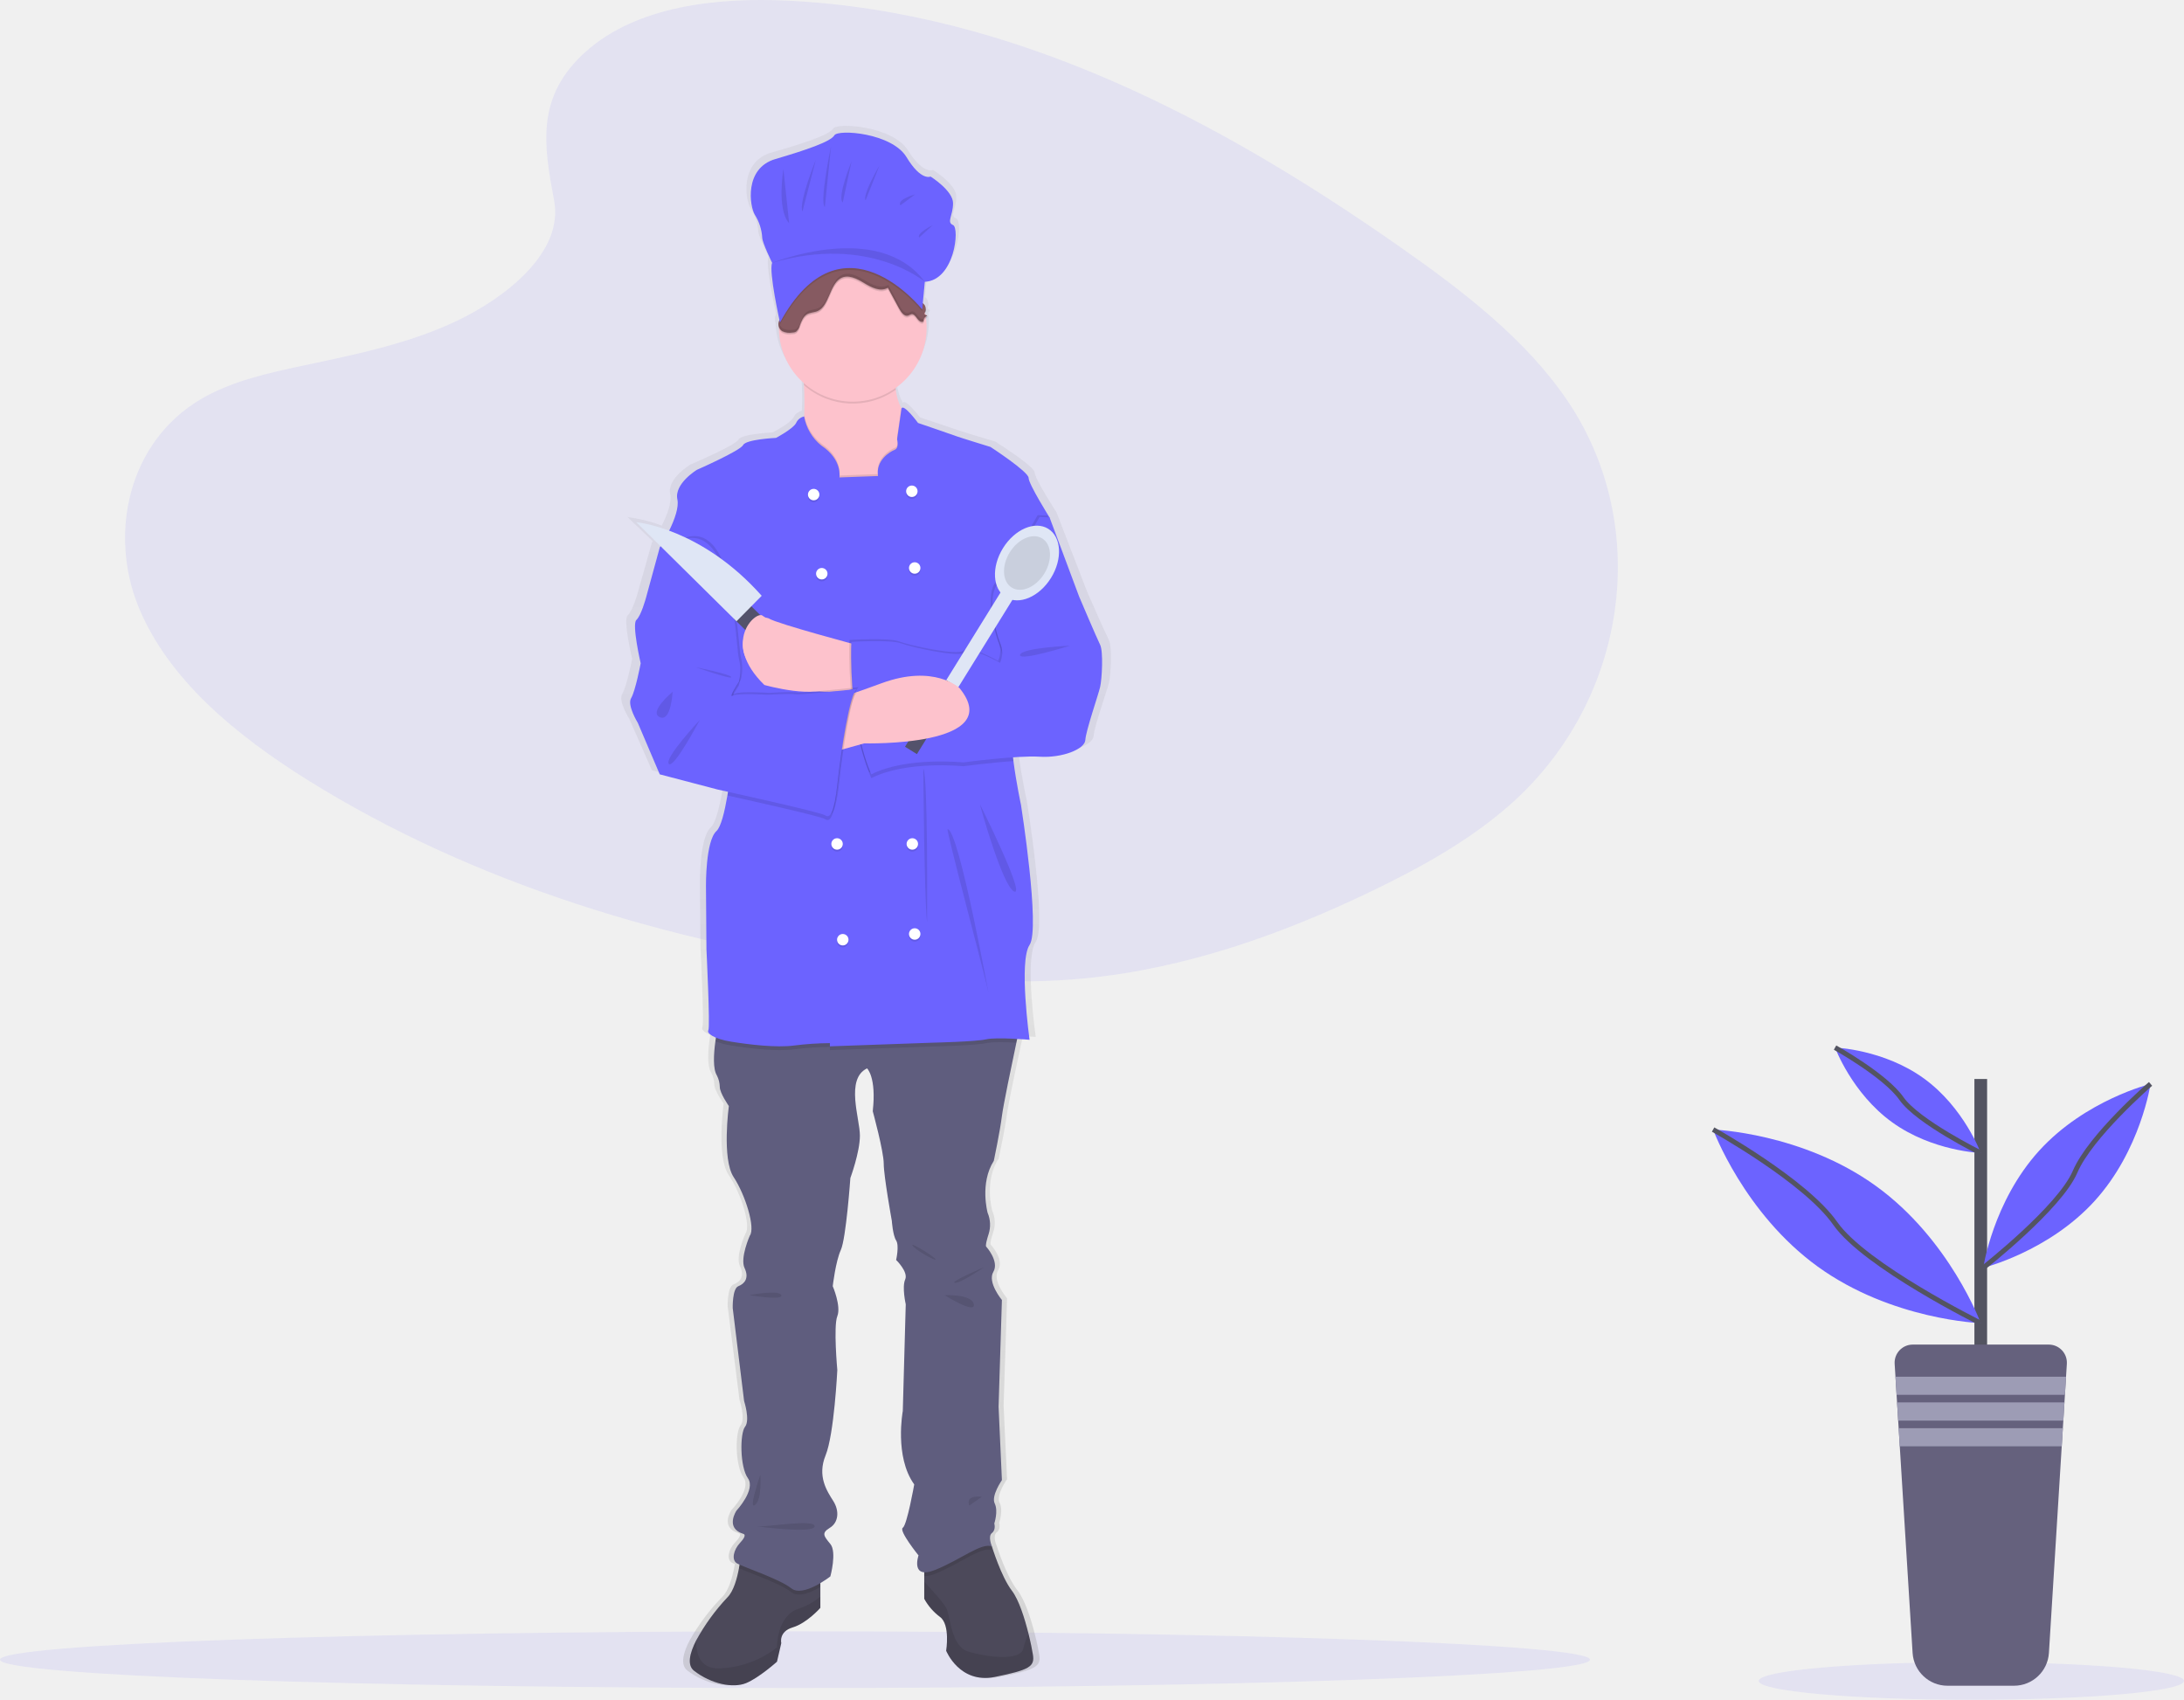
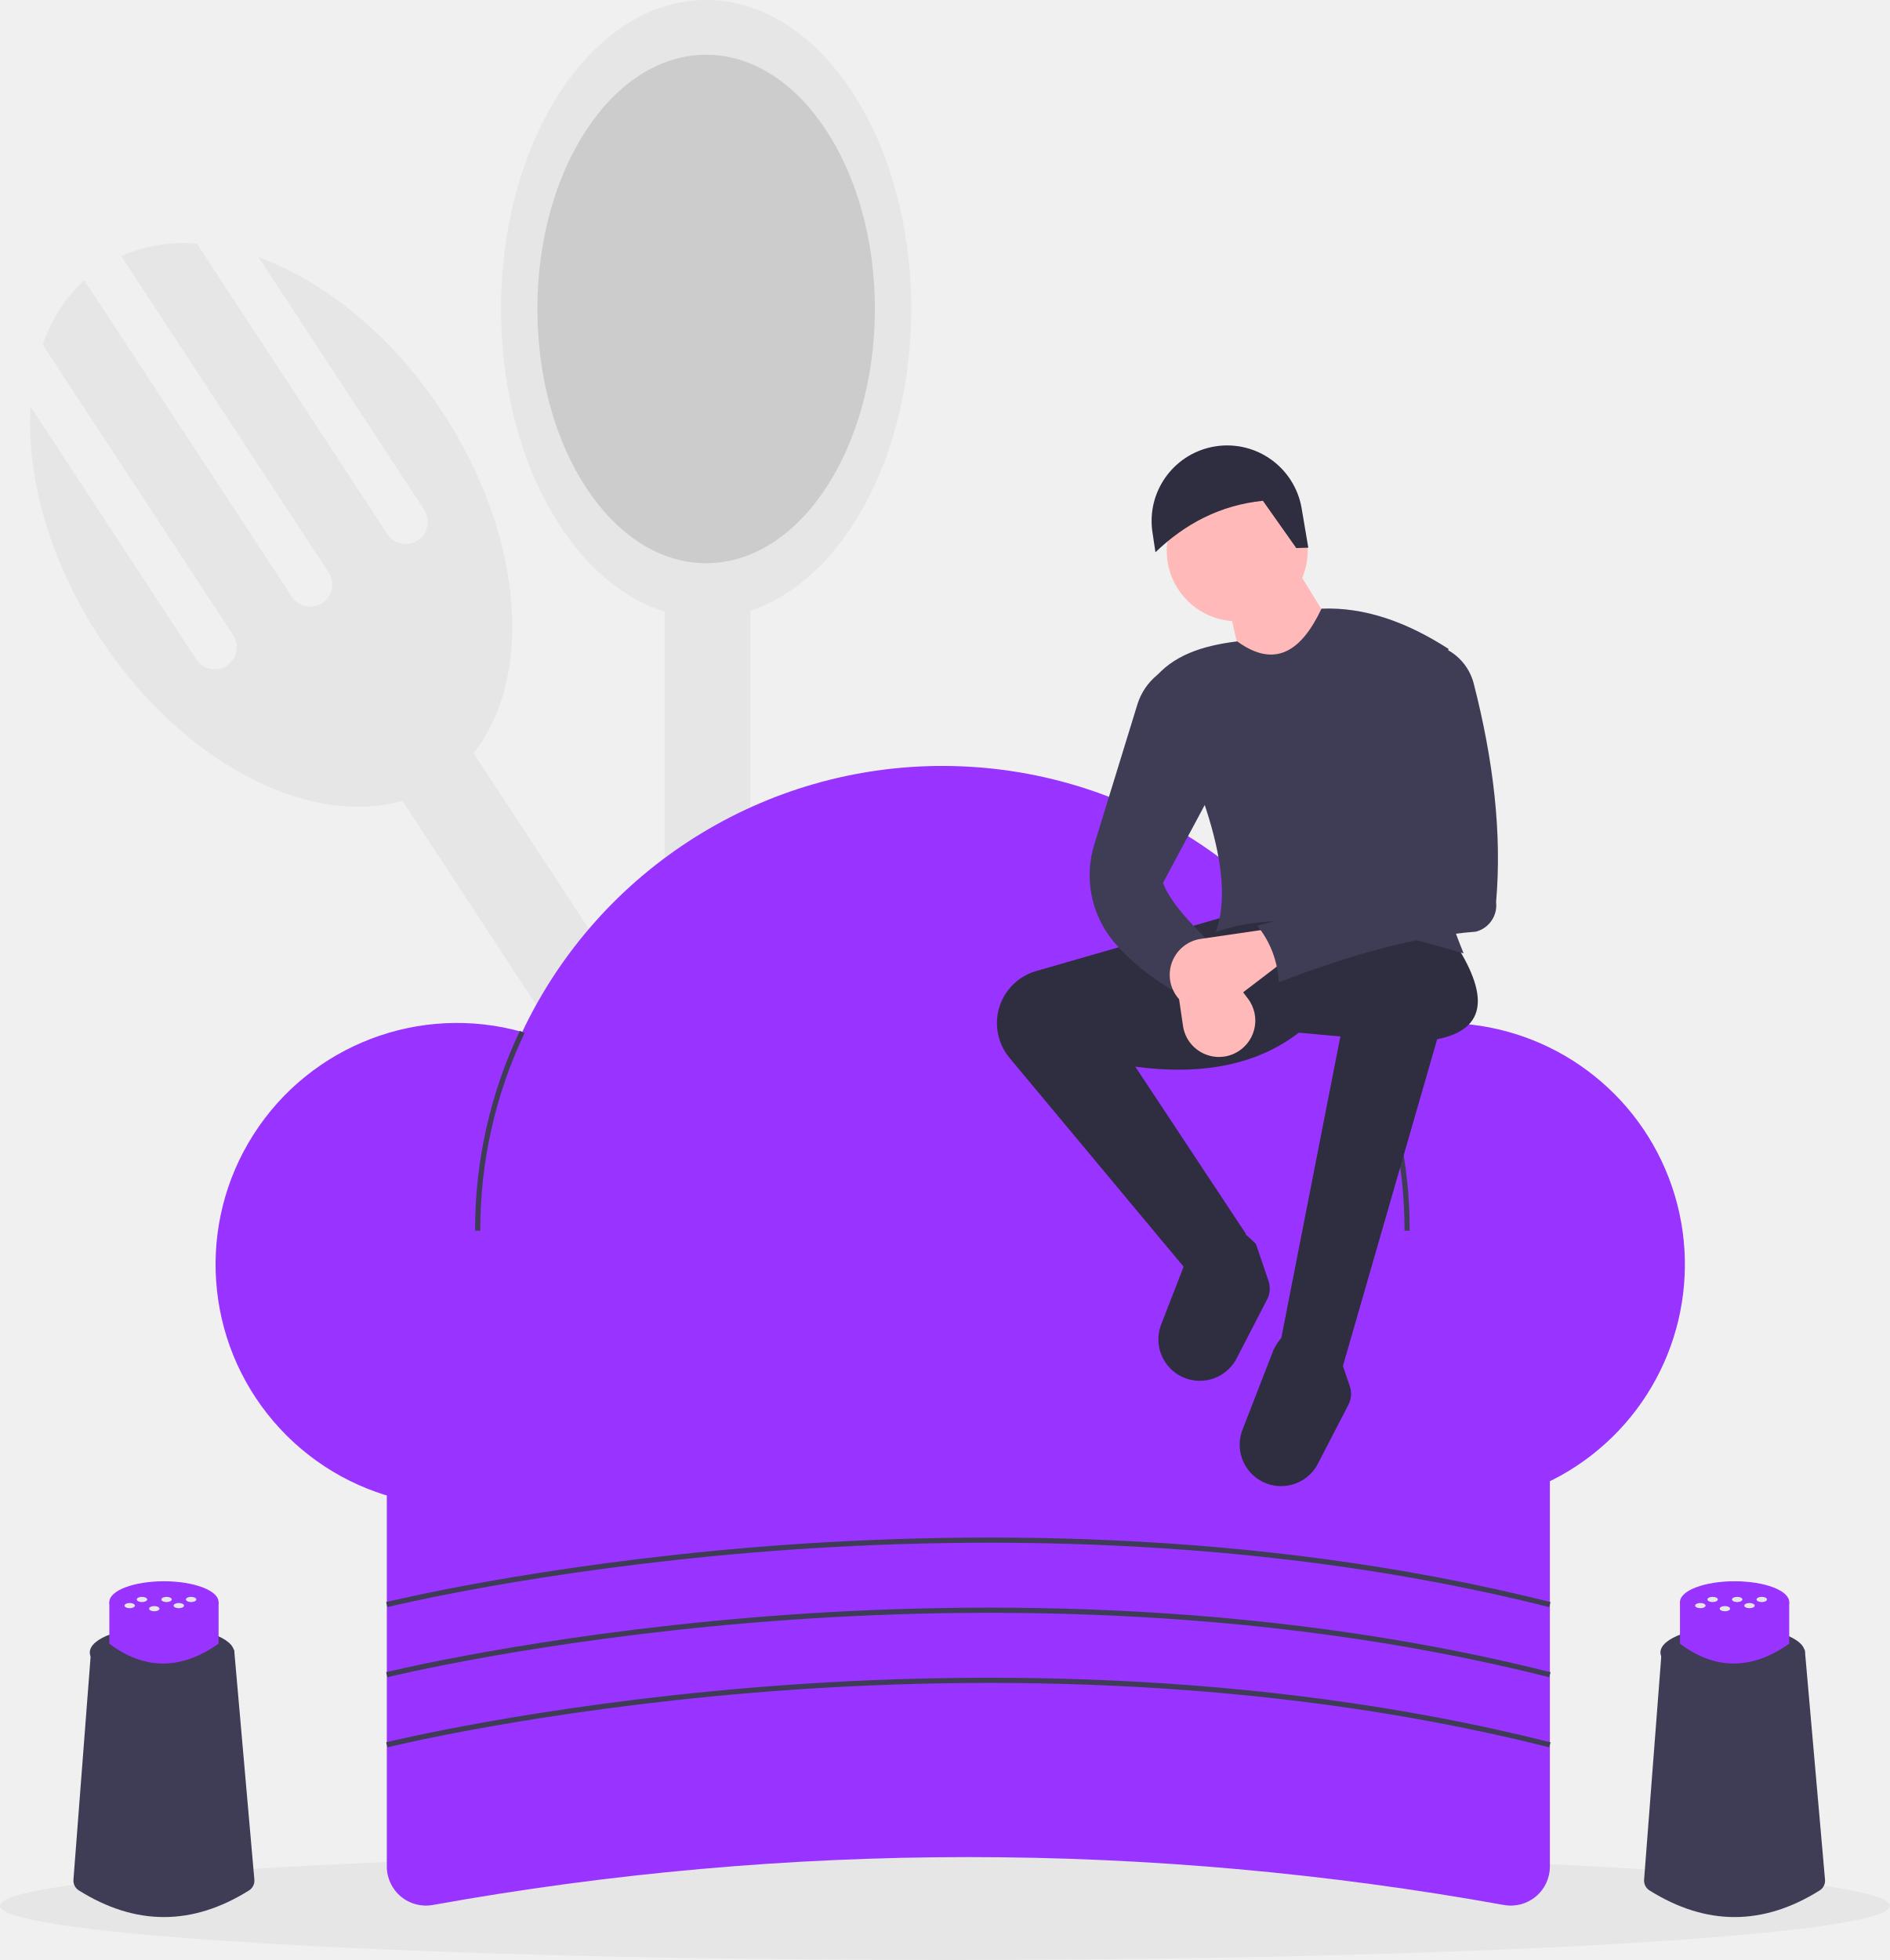
- <svg xmlns="http://www.w3.org/2000/svg" id="e76419e8-217f-4623-abeb-e9c3d79c6db7" data-name="Layer 1" width="890.069" height="692.728" viewBox="0 0 890.069 692.728">
-   <defs>
-     <linearGradient id="ef5d85de-35d2-4357-9719-f86a6844cb01" x1="507.947" y1="790.481" x2="507.947" y2="154.92" gradientUnits="userSpaceOnUse">
-       <stop offset="0" stop-color="gray" stop-opacity="0.25" />
-       <stop offset="0.535" stop-color="gray" stop-opacity="0.12" />
-       <stop offset="1" stop-color="gray" stop-opacity="0.1" />
-     </linearGradient>
-   </defs>
-   <ellipse cx="324" cy="676.395" rx="324" ry="11.547" fill="#6c63ff" class="logo--fill" opacity="0.1" />
-   <path d="M393.787,124.6c20.641-18.394,53.041-22.143,82.533-20.678,92.634,4.602,176.254,49.324,248.584,99.91,26.185,18.313,51.965,38.048,68.962,63.266,34.6,51.336,24.337,122.453-23.776,164.745-16.369,14.389-36.213,25.419-56.585,35.198-36.222,17.386-75.305,31.343-116.416,35.316-29.317,2.833-58.995.53-88.14-3.423C427.52,487.89,347.591,463.47,280.598,421.69c-29.383-18.324-57.077-41.106-69.188-70.75s-4.36-67.21,25.643-84.756c12.409-7.257,27.245-10.535,41.77-13.612,21.38-4.53,43.104-8.996,62.398-18.205,19.928-9.512,43.526-27.907,39.58-48.962C376.567,162.813,373.17,142.973,393.787,124.6Z" transform="translate(-154.9654 -103.6359)" fill="#6c63ff" class="logo--fill" opacity="0.1" />
-   <ellipse cx="803.416" cy="685.062" rx="86.653" ry="7.667" fill="#6c63ff" class="logo--fill" opacity="0.1" />
-   <path d="M606.904,364.53c-1.411-2.731-8.869-19.702-8.869-19.702l-12.497-32.382s-8.869-13.655-8.869-16.191-16.125-12.68-16.125-12.68-13.102-3.901-14.11-4.292-16.528-5.524-16.528-5.524-6.112-8.037-6.982-5.938l-.001.005c-.032-.053-.064-.099-.096-.154a20.75,20.75,0,0,1-2.33-7.514c-.033-.234-.062-.48-.091-.724a29.911,29.911,0,0,0,13.128-24.628,29.511,29.511,0,0,0-.258-3.828,2.684,2.684,0,0,1,.347-.183c.251-.109.187-.198.003-.29.063-.033.126-.068.19-.095.334-.145.111-.255-.212-.385l.019-.01c.455-.198-.12-.328-.582-.537-.025-.135-.048-.27-.075-.405a2.723,2.723,0,0,0,.185-.804c.041.02.078.042.122.061a3.414,3.414,0,0,0-.008-1.526,2.684,2.684,0,0,1-.105.3,2.547,2.547,0,0,0-1.173-2.309c-.023-.02-.049-.042-.072-.062l.855-8.751c12.605-.596,14.816-22.04,11.941-23.231s0-3.773,0-8.935-9.509-10.921-9.509-10.921-3.98,1.986-10.172-7.942-28.968-11.516-30.516-8.935-11.72,5.957-24.988,9.729-10.836,19.459-8.624,22.834a19.266,19.266,0,0,1,3.096,9.332c0,1.986,4.202,10.325,4.202,10.325-1.325,2.89,2.047,18.721,3.046,23.22-.016.138-.032.276-.046.415-.008.014-.02.025-.028.039a2.119,2.119,0,0,0-.129.226,2.589,2.589,0,0,0-.204,1.492,3.117,3.117,0,0,0,.224,1.631,29.758,29.758,0,0,0,10.552,22.202c.016.271.031.543.046.822.186,3.675.29,8.021.097,12.18-.01.213-.026.421-.037.633a4.759,4.759,0,0,0-3.373,2.66c-1.25,2.403-8.506,6.11-8.506,6.11s-12.699.585-13.908,2.926-19.552,10.144-19.552,10.144-9.675,5.657-8.264,12.094c.737,3.364-1.332,8.589-3.477,12.815a60.857,60.857,0,0,0-13.915-3.47l10.276,9.831c-.215.336-.342.526-.342.526l-5.845,20.678s-2.016,7.218-4.031,8.973,1.814,17.752,1.814,17.752-2.217,11.314-4.031,14.24,2.822,10.144,2.822,10.144l9.272,21.068,24.591,6.242s1.639.347,4.287.914q-.125.755-.255,1.505c-1.185,6.711-2.741,12.883-4.636,14.552-4.636,4.097-4.434,22.433-4.434,22.433l.202,25.945s1.613,31.992.806,33.162c-.509.739.512,1.944,3.207,3.026-.077.482-.153.97-.224,1.468-.758,5.306-1.096,11.361.645,14.037a10.665,10.665,0,0,1,1.209,4.682c0,2.536,3.83,7.803,3.83,7.803s-3.023,21.653,2.016,29.066,9.272,20.873,6.853,23.994c0,0-4.233,9.168-2.217,13.265s0,6.437-2.62,7.413-2.395,8.973-2.395,8.973l4.813,38.039s2.62,7.803.403,10.534-2.217,16.386,1.209,21.068-4.838,13.265-4.838,13.265-5.039,7.218,3.023,9.559c0,0,1.613.39-1.411,3.511s-3.628,7.023-1.613,8.388a9.225,9.225,0,0,0,1.307.649c-.075.462-.156.941-.251,1.45-.774,4.073-2.233,9.379-4.886,11.946a85.16,85.16,0,0,0-13.198,17.588c-2.765,5.244-3.975,10.152-.911,12.453,7.256,5.462,16.528,7.218,21.971,5.072s13.102-8.778,13.102-8.778l1.814-7.608s-1.209-4.682,4.838-6.437,11.691-7.998,11.691-7.998V748.658a42.853,42.853,0,0,0,4.233-2.762s2.822-9.949,0-13.265-3.83-4.487-.202-6.632,4.12-6.827,1.459-10.924c-2.669-4.097-6.902-10.144-3.273-18.727s4.959-34.918,4.959-34.918-1.693-17.947,0-22.043-1.935-12.29-1.935-12.29,1.209-10.144,3.427-14.825,4.031-29.456,4.031-29.456,4.031-10.534,4.031-17.361-6.249-23.214,3.023-27.505c0,0,4.031,3.511,2.419,17.556,0,0,4.636,16.386,4.636,21.458s3.427,23.409,3.427,23.409.403,5.852,1.814,7.998,0,7.998,0,7.998,5.241,4.877,3.83,7.998.242,10.159.242,10.159l-1.25,43.68s-3.628,18.727,4.838,30.041c0,0-3.023,16.581-4.838,17.752s6.652,11.314,6.652,11.314-2.346,6.571,2.419,6.894v10.858a23.198,23.198,0,0,0,6.652,7.413c4.434,3.121,2.62,13.85,2.62,13.85s5.644,13.655,20.56,10.729,16.931-4.292,16.125-9.168c-.29-1.779-.935-4.955-1.862-8.56-1.604-6.266-4.064-13.827-7.006-17.556-4.636-5.876-8.466-18.165-8.466-18.165s-1.814-4.097,0-5.462,1.008-3.901,1.008-3.901,1.766-5.072.177-8.193,3.048-9.559,3.048-9.559l-1.411-30.041,1.411-43.696s-6.249-7.218-3.628-11.509-3.023-10.339-3.023-10.339-.605-.195,1.008-5.072a12.156,12.156,0,0,0-.403-8.778s-3.427-12.094,2.62-21.263c0,0,2.62-12.094,3.427-18.337.556-4.338,4.039-20.545,6.112-30.026q.176-.804.337-1.539c2.985.163,5.242.353,5.242.353s-4.636-32.187,0-38.819-3.628-57.351-3.628-57.351-1.975-8.864-3.193-17.908c-.07-.515-.133-1.03-.197-1.545a97.708,97.708,0,0,1,11.251-.25c9.675.585,19.149-3.121,19.35-6.828s5.442-18.337,6.249-21.653S608.315,367.261,606.904,364.53Z" transform="translate(-154.9654 -103.6359)" fill="url(#ef5d85de-35d2-4357-9719-f86a6844cb01)" />
-   <path d="M489.291,740.846v18.063s-5.438,6.215-11.265,7.963-4.661,6.409-4.661,6.409l-1.748,7.575s-7.38,6.604-12.624,8.74-14.178.388-21.17-5.05c-2.952-2.292-1.787-7.178.878-12.399a84.568,84.568,0,0,1,12.718-17.511c2.556-2.556,3.962-7.839,4.708-11.894.552-3.038.73-5.392.73-5.392Z" transform="translate(-154.9654 -103.6359)" fill="#4c495a" />
-   <path d="M489.291,754.325v4.584s-5.438,6.215-11.265,7.963-4.661,6.409-4.661,6.409l-1.748,7.575s-7.38,6.604-12.624,8.74-14.178.388-21.17-5.05c-2.952-2.292-1.787-7.178.878-12.399-.124,5.485,1.499,11.646,9.416,11.428a40.104,40.104,0,0,0,23.501-8.546s-.194-12.819,8.74-15.732A27.213,27.213,0,0,0,489.291,754.325Z" transform="translate(-154.9654 -103.6359)" opacity="0.1" />
-   <path d="M560.376,787.071c-14.372,2.913-19.811-10.682-19.811-10.682s1.748-10.682-2.525-13.79a22.92,22.92,0,0,1-6.409-7.38V737.35l17.48-12.43,9.462,8.375.637.559s3.69,12.236,8.157,18.086c2.836,3.714,5.205,11.242,6.751,17.48.894,3.589,1.515,6.751,1.795,8.522C576.691,782.798,574.748,784.157,560.376,787.071Z" transform="translate(-154.9654 -103.6359)" fill="#4c495a" />
-   <path d="M560.376,787.071c-14.372,2.913-19.811-10.682-19.811-10.682s1.748-10.682-2.525-13.79a22.92,22.92,0,0,1-6.409-7.38v-6.922c2.774,2.929,8.002,8.6,9.128,11.001,1.554,3.302,1.748,15.343,8.934,17.48s21.17,4.079,22.335-1.36a30.3,30.3,0,0,1,2.09-5.998c.894,3.589,1.515,6.751,1.795,8.522C576.691,782.798,574.748,784.157,560.376,787.071Z" transform="translate(-154.9654 -103.6359)" opacity="0.1" />
-   <path d="M456.856,737.35l32.435,3.496v9.548c-3.659,2.167-8.903,4.467-11.848,2.105-4.351-3.48-17.286-7.901-21.318-9.758C456.677,739.704,456.856,737.35,456.856,737.35Z" transform="translate(-154.9654 -103.6359)" opacity="0.1" />
-   <path d="M559.211,735.408c-4.467-1.554-12.43,5.244-22.918,9.517a10.917,10.917,0,0,1-4.661,1.041v-8.616l17.48-12.43,9.462,8.375A11.814,11.814,0,0,0,559.211,735.408Z" transform="translate(-154.9654 -103.6359)" opacity="0.1" />
-   <path d="M570.67,521.57s-.614,2.859-1.492,7.007c-1.997,9.439-5.353,25.575-5.889,29.895-.777,6.215-3.302,18.257-3.302,18.257-5.827,9.128-2.525,21.17-2.525,21.17a12.468,12.468,0,0,1,.388,8.74c-1.554,4.856-.971,5.05-.971,5.05s5.438,6.021,2.913,10.294,3.496,11.459,3.496,11.459l-1.36,43.506,1.36,29.91s-4.467,6.409-2.937,9.517-.171,8.157-.171,8.157.777,2.525-.971,3.884,0,5.438,0,5.438c-4.467-1.554-12.43,5.244-22.918,9.517s-6.992-5.827-6.992-5.827-8.157-10.1-6.409-11.265,4.661-17.674,4.661-17.674c-8.157-11.265-4.661-29.91-4.661-29.91l1.204-43.49s-1.593-7.007-.233-10.115-3.69-7.963-3.69-7.963,1.36-5.827,0-7.963-1.748-7.963-1.748-7.963-3.302-18.257-3.302-23.307-4.467-21.364-4.467-21.364c1.554-13.984-2.331-17.48-2.331-17.48-8.934,4.273-2.913,20.587-2.913,27.385s-3.884,17.286-3.884,17.286-1.748,24.666-3.884,29.327-3.302,14.761-3.302,14.761,3.496,8.157,1.865,12.236,0,21.947,0,21.947-1.282,26.22-4.778,34.766.583,14.567,3.154,18.645c2.564,4.079,2.09,8.74-1.406,10.876s-2.525,3.302.194,6.604,0,13.207,0,13.207-11.071,8.74-15.926,4.856-20.393-8.934-22.335-10.294-1.36-5.244,1.554-8.352,1.36-3.496,1.36-3.496c-7.769-2.331-2.913-9.517-2.913-9.517s7.963-8.546,4.661-13.207-3.302-18.257-1.165-20.976-.388-10.488-.388-10.488l-4.638-37.873s-.218-7.963,2.307-8.934,4.467-3.302,2.525-7.38,2.136-13.207,2.136-13.207c2.331-3.108-1.748-16.509-6.604-23.889s-1.942-28.939-1.942-28.939-3.69-5.244-3.69-7.769a10.883,10.883,0,0,0-1.165-4.661c-1.678-2.665-1.352-8.693-.622-13.976.707-5.112,1.787-9.525,1.787-9.525Z" transform="translate(-154.9654 -103.6359)" fill="#5f5d7e" />
-   <path d="M532.602,301.517l-38.262,8.934s-18.839-15.926-14.178-24.472c1.6-2.937,2.307-7.948,2.548-13.246.186-4.141.085-8.468-.093-12.127-.272-5.291-.707-9.198-.707-9.198s39.233-22.141,37.873,0a56.554,56.554,0,0,0,.256,11.063,21.15,21.15,0,0,0,2.245,7.481c2.098,3.737,4.685,3.791,4.685,3.791Z" transform="translate(-154.9654 -103.6359)" fill="#fdc2cc" />
-   <path d="M520.04,262.471a30.092,30.092,0,0,1-37.423-1.865c-.272-5.291-.707-9.198-.707-9.198s39.233-22.141,37.873,0A56.554,56.554,0,0,0,520.04,262.471Z" transform="translate(-154.9654 -103.6359)" opacity="0.1" />
-   <circle cx="347.533" cy="133.594" r="30.104" fill="#fdc2cc" />
-   <path d="M532.602,301.517l-38.262,8.934s-18.839-15.926-14.178-24.472c1.6-2.937,2.307-7.948,2.548-13.246a19.519,19.519,0,0,0,6.969,11.692c8.74,5.827,7.38,13.013,7.38,13.013l15.732-.583c-.971-6.409,4.856-9.905,6.798-10.682s.971-4.273.971-4.273l1.725-11.949c2.098,3.737,4.685,3.791,4.685,3.791Z" transform="translate(-154.9654 -103.6359)" opacity="0.1" />
-   <path d="M570.67,521.57s-.614,2.859-1.492,7.007c-4.226-.225-9.812-.388-12.298.179-4.273.971-21.364,1.36-21.364,1.36L493.175,531.615v-1.305a124.839,124.839,0,0,0-14.567.971c-7.186.971-18.451-.388-25.637-1.554a27.605,27.605,0,0,1-6.448-1.74c.707-5.112,1.787-9.525,1.787-9.525Z" transform="translate(-154.9654 -103.6359)" opacity="0.1" />
-   <path d="M567.368,398.239c-.614,3.628-.163,9.641.614,15.577,1.173,9.004,3.076,17.83,3.076,17.83s7.963,50.498,3.496,57.101,0,38.65,0,38.65-13.401-1.165-17.674-.194-21.364,1.36-21.364,1.36l-42.34,1.499v-1.305a124.839,124.839,0,0,0-14.567.971c-7.186.971-18.451-.388-25.637-1.554s-10.1-3.496-9.323-4.661-.777-33.018-.777-33.018l-.194-25.831s-.194-18.257,4.273-22.335c1.826-1.663,3.325-7.808,4.467-14.489,1.639-9.672,2.525-20.471,2.525-20.471L424.421,328.32l-.583-1.554s8.546-13.207,7.186-19.616,7.963-12.042,7.963-12.042,17.674-7.769,18.839-10.1,13.401-2.913,13.401-2.913,6.992-3.69,8.196-6.083a4.594,4.594,0,0,1,3.255-2.649,19.56,19.56,0,0,0,7,11.84c8.74,5.827,7.38,13.013,7.38,13.013l15.732-.583c-.971-6.409,4.856-9.905,6.798-10.682s.971-4.273.971-4.273l1.818-12.578c.839-2.09,6.728,5.912,6.728,5.912s14.955,5.112,15.926,5.5,13.596,4.273,13.596,4.273,15.538,10.1,15.538,12.624,8.546,16.12,8.546,16.12-.101.544-.287,1.538C580.451,326.774,568.79,389.888,567.368,398.239Z" transform="translate(-154.9654 -103.6359)" fill="#6c63ff" class="logo--fill" />
-   <path d="M505.217,366.775s-33.6-8.934-36.902-11.071-22.724,10.294.971,27.191c0,0,28.974,6.021,36.726,0S505.217,366.775,505.217,366.775Z" transform="translate(-154.9654 -103.6359)" fill="#fdc2cc" />
-   <path d="M577.856,313.559l4.079.194,12.042,32.241s7.186,16.897,8.546,19.616.777,13.984,0,17.286-5.827,17.868-6.021,21.559-9.323,7.38-18.645,6.798-31.075,2.331-31.075,2.331-23.231-2.428-37.485,4.856c0,0-9.128-18.839-8.157-53.994,0,0,16.12-.971,20.199.583s23.889,6.021,26.414,3.69,13.984,4.273,13.984,4.273a9.843,9.843,0,0,0,0-8.157c-1.942-4.661-5.244-19.228-.971-23.889S577.856,313.559,577.856,313.559Z" transform="translate(-154.9654 -103.6359)" opacity="0.1" />
-   <path d="M567.982,413.816c-9.641.653-20.424,2.098-20.424,2.098s-23.229-2.432-37.485,4.856c0,0-9.128-18.839-8.157-53.994,0,0,16.12-.971,20.199.583s23.889,6.021,26.414,3.69,13.984,4.273,13.984,4.273a9.843,9.843,0,0,0,0-8.157c-1.942-4.661-5.244-19.228-.971-23.889s17.091-27.385,17.091-27.385l3.791.179c-1.973,10.706-13.634,73.82-15.056,82.171C566.754,401.867,567.205,407.88,567.982,413.816Z" transform="translate(-154.9654 -103.6359)" opacity="0.1" />
-   <path d="M578.633,314.336l4.079.194,12.042,32.241s7.186,16.897,8.546,19.616.777,13.984,0,17.286-5.827,17.868-6.021,21.559-9.323,7.38-18.645,6.798-31.075,2.331-31.075,2.331-23.231-2.428-37.485,4.856c0,0-9.128-18.839-8.157-53.994,0,0,16.12-.971,20.199.583s23.889,6.021,26.414,3.69,13.984,4.273,13.984,4.273a9.843,9.843,0,0,0,0-8.157c-1.942-4.661-5.244-19.228-.971-23.889S578.633,314.336,578.633,314.336Z" transform="translate(-154.9654 -103.6359)" fill="#6c63ff" class="logo--fill" />
-   <rect x="550.676" y="339.718" width="5.7" height="51.3" transform="translate(676.8311 863.7699) rotate(-148.2348)" fill="#dfe6f5" />
-   <ellipse cx="573.51" cy="333.092" rx="16.416" ry="11.514" transform="translate(-166.5723 541.7095) rotate(-58.23485)" fill="#dfe6f5" />
-   <ellipse cx="573.51" cy="333.092" rx="11.783" ry="8.265" transform="translate(-166.5723 541.7095) rotate(-58.23485)" opacity="0.1" />
-   <rect x="531.771" y="379.939" width="5.7" height="31.92" transform="translate(625.7809 910.3072) rotate(-148.2348)" fill="#53526b" />
-   <path d="M495.312,409.893l11.848-3.302s58.461,1.554,38.844-22.53c0,0-10.294-9.905-31.852-1.942s-27.579,8.934-27.579,8.934Z" transform="translate(-154.9654 -103.6359)" fill="#fdc2cc" />
-   <circle cx="331.606" cy="202.348" r="2.331" opacity="0.1" />
-   <circle cx="371.616" cy="200.989" r="2.331" opacity="0.1" />
-   <circle cx="331.606" cy="201.571" r="2.331" fill="#fff" />
-   <circle cx="334.908" cy="234.589" r="2.331" opacity="0.1" />
-   <circle cx="372.781" cy="232.258" r="2.331" opacity="0.1" />
-   <circle cx="334.908" cy="233.812" r="2.331" fill="#fff" />
-   <circle cx="371.81" cy="344.726" r="2.331" opacity="0.1" />
-   <circle cx="341.137" cy="344.726" r="2.331" opacity="0.1" />
-   <circle cx="371.81" cy="343.949" r="2.331" fill="#fff" />
-   <circle cx="343.467" cy="383.751" r="2.331" opacity="0.1" />
-   <circle cx="372.781" cy="381.42" r="2.331" opacity="0.1" />
-   <circle cx="343.467" cy="382.974" r="2.331" fill="#fff" />
-   <circle cx="341.137" cy="343.949" r="2.331" fill="#fff" />
-   <circle cx="372.781" cy="380.643" r="2.331" fill="#fff" />
-   <circle cx="371.616" cy="200.212" r="2.331" fill="#fff" />
-   <circle cx="372.781" cy="231.481" r="2.331" fill="#fff" />
-   <path d="M531.243,416.885s.388,53.217,1.554,62.734C532.797,479.618,533.22,419.393,531.243,416.885Z" transform="translate(-154.9654 -103.6359)" opacity="0.1" />
-   <path d="M541.148,441.551c-.801,0,15.926,62.345,16.703,66.812S545.809,441.551,541.148,441.551Z" transform="translate(-154.9654 -103.6359)" opacity="0.1" />
-   <path d="M554.355,431.451c0,.583,9.323,33.795,13.984,35.543S554.355,431.451,554.355,431.451Z" transform="translate(-154.9654 -103.6359)" opacity="0.1" />
-   <path d="M591.063,366.775s-19.811.883-20.393,3.743S591.063,366.775,591.063,366.775Z" transform="translate(-154.9654 -103.6359)" opacity="0.1" />
-   <path d="M556.103,620.04s-14.178,6.021-12.042,6.409S556.103,620.04,556.103,620.04Z" transform="translate(-154.9654 -103.6359)" opacity="0.1" />
-   <path d="M526.776,611.106c-.552-1.242,9.517,5.05,9.517,5.827S527.553,612.854,526.776,611.106Z" transform="translate(-154.9654 -103.6359)" opacity="0.1" />
-   <path d="M539.983,631.499s11.071-.559,11.848,3.702S539.983,631.499,539.983,631.499Z" transform="translate(-154.9654 -103.6359)" opacity="0.1" />
-   <path d="M460.352,631.475s12.042-2.355,13.013,0S460.352,631.475,460.352,631.475Z" transform="translate(-154.9654 -103.6359)" opacity="0.1" />
-   <path d="M464.819,704.721s.79,9.905-2.13,12.236S464.819,704.721,464.819,704.721Z" transform="translate(-154.9654 -103.6359)" opacity="0.1" />
-   <path d="M463.348,725.697c3.801.388,23.806-3.108,23.612,0S463.348,725.697,463.348,725.697Z" transform="translate(-154.9654 -103.6359)" opacity="0.1" />
-   <path d="M555.132,713.655s-6.823-1.049-5.159,3.554Z" transform="translate(-154.9654 -103.6359)" opacity="0.1" />
-   <path d="M428.305,325.989h-3.69l-5.632,20.587s-1.942,7.186-3.884,8.934,1.748,17.674,1.748,17.674-2.136,11.265-3.884,14.178,2.719,10.1,2.719,10.1l8.934,20.976,23.695,6.215s41.758,9.128,43.7,10.488,3.69-.583,5.05-13.207,5.05-37.096,7.963-38.262c0,0-23.307,2.525-25.249,2.136s-11.265.194-11.265.194-12.236-.777-14.178.388,2.525-5.641,2.525-5.641a18.731,18.731,0,0,0,0-9.508C455.496,365.999,454.72,306.567,428.305,325.989Z" transform="translate(-154.9654 -103.6359)" opacity="0.1" />
-   <path d="M504.246,386.003c-2.913,1.165-6.604,25.637-7.963,38.262s-3.108,14.567-5.05,13.207c-1.577-1.103-29.413-7.334-39.815-9.633,1.639-9.672,2.525-20.471,2.525-20.471L424.421,328.32h3.108c26.414-19.422,27.191,40.01,28.551,45.254a18.736,18.736,0,0,1,0,9.509s-4.467,6.806-2.525,5.64,14.178-.388,14.178-.388,9.323-.583,11.265-.194S504.246,386.003,504.246,386.003Z" transform="translate(-154.9654 -103.6359)" opacity="0.1" />
-   <path d="M427.529,326.766h-3.69l-5.632,20.587s-1.942,7.186-3.884,8.934,1.748,17.674,1.748,17.674-2.136,11.265-3.884,14.178,2.719,10.1,2.719,10.1l8.934,20.976,23.695,6.215s41.758,9.128,43.7,10.488,3.69-.583,5.05-13.207,5.05-37.096,7.963-38.262c0,0-23.307,2.525-25.249,2.136s-11.265.194-11.265.194-12.236-.777-14.178.388,2.525-5.641,2.525-5.641a18.731,18.731,0,0,0,0-9.508C454.72,366.775,453.943,307.344,427.529,326.766Z" transform="translate(-154.9654 -103.6359)" fill="#6c63ff" class="logo--fill" />
-   <path d="M440.153,397.074s-10.682,20.199-12.624,17.868S440.153,397.074,440.153,397.074Z" transform="translate(-154.9654 -103.6359)" opacity="0.1" />
-   <path d="M429.082,385.572s-9.905,8.2-5.244,10.337S429.082,385.572,429.082,385.572Z" transform="translate(-154.9654 -103.6359)" opacity="0.1" />
-   <path d="M438.405,375.515c.777.194,14.372,2.894,14.567,4.069S438.405,375.515,438.405,375.515Z" transform="translate(-154.9654 -103.6359)" opacity="0.1" />
-   <path d="M532.688,233.236a2.002,2.002,0,0,0-1.328,2.082c-.792.699-1.903-.124-2.548-1.018-.653-.886-1.391-1.981-2.377-1.857a8.534,8.534,0,0,0-1.36.567c-1.554.497-2.867-1.328-3.737-2.929q-2.272-4.207-4.545-8.406c-3.038,1.764-6.627-.085-9.641-1.911s-6.604-3.682-9.649-1.919c-4.467,2.579-4.63,11.179-9.261,13.3-1.492.684-3.224.536-4.607,1.476-1.367.932-2.105,2.727-2.719,4.444a4.707,4.707,0,0,1-1.523,2.509,3.345,3.345,0,0,1-1.569.381,6.732,6.732,0,0,1-4.04-.567,3.414,3.414,0,0,1-1.398-4.04,2.114,2.114,0,0,1,.124-.225,14.137,14.137,0,0,0,1.336-1.919c.466-1.235-.202-2.672-.054-4.009.241-2.284,2.657-3.488,3.069-5.733.171-.878-.008-1.818.155-2.704a2.458,2.458,0,0,1,.093-.342l-1.422.979c1.593-1.857,2.393-4.436,3.558-6.689a20.6,20.6,0,0,1,12.57-10.232c5.065-1.476,10.418-1.072,15.53.179a51.14,51.14,0,0,1,13.821,5.695,13.715,13.715,0,0,1,4.024,3.271,25.192,25.192,0,0,1,2.385,4.405c1.507,3.123,5.625,6.013,2.346,6.448-2.727.365-.241,2.276,1.189,3.566a3.708,3.708,0,0,1,.823.901,3.226,3.226,0,0,1-.171,3.115C531.212,232.755,533.449,232.895,532.688,233.236Z" transform="translate(-154.9654 -103.6359)" opacity="0.1" />
-   <path d="M532.688,232.46a2.002,2.002,0,0,0-1.328,2.082c-.792.699-1.903-.124-2.548-1.018-.653-.886-1.391-1.981-2.377-1.857a8.533,8.533,0,0,0-1.36.567c-1.554.497-2.867-1.328-3.737-2.929q-2.272-4.207-4.545-8.406c-3.038,1.764-6.627-.085-9.641-1.911s-6.604-3.682-9.649-1.919c-4.467,2.579-4.63,11.179-9.261,13.3-1.492.684-3.224.536-4.607,1.476-1.367.932-2.105,2.727-2.719,4.444a4.707,4.707,0,0,1-1.523,2.509,3.345,3.345,0,0,1-1.569.381,6.733,6.733,0,0,1-4.04-.567,3.414,3.414,0,0,1-1.398-4.04,2.114,2.114,0,0,1,.124-.225,14.137,14.137,0,0,0,1.336-1.919c.466-1.235-.202-2.672-.054-4.009.241-2.284,2.657-3.488,3.069-5.733.171-.878-.008-1.818.155-2.704a2.458,2.458,0,0,1,.093-.342l-1.422.979c1.593-1.857,2.393-4.436,3.558-6.689a20.6,20.6,0,0,1,12.57-10.232c5.065-1.476,10.418-1.072,15.53.179a51.14,51.14,0,0,1,13.821,5.695,13.715,13.715,0,0,1,4.024,3.271,25.192,25.192,0,0,1,2.385,4.405c1.507,3.123,5.625,6.013,2.346,6.448-2.727.365-.241,2.276,1.189,3.566a3.708,3.708,0,0,1,.823.901,3.226,3.226,0,0,1-.171,3.115C531.212,231.978,533.449,232.118,532.688,232.46Z" transform="translate(-154.9654 -103.6359)" fill="#865a61" />
-   <path d="M531.111,227.262l-.311,3.271s-32.598-41.315-57.956,5.337c0,0-.124-.567-.334-1.523a14.137,14.137,0,0,0,1.336-1.919c.466-1.235-.202-2.672-.054-4.009.241-2.284,2.657-3.488,3.069-5.733.171-.878-.008-1.818.155-2.704a2.458,2.458,0,0,1,.093-.342l-1.422.979c1.593-1.857,2.393-4.436,3.558-6.689a20.6,20.6,0,0,1,12.57-10.232c5.065-1.476,10.418-1.072,15.53.179a51.14,51.14,0,0,1,13.821,5.695,13.715,13.715,0,0,1,4.024,3.271,25.192,25.192,0,0,1,2.385,4.405c1.507,3.123,5.625,6.013,2.346,6.448C527.195,224.061,529.681,225.973,531.111,227.262Z" transform="translate(-154.9654 -103.6359)" opacity="0.1" />
-   <g opacity="0.1">
-     <path d="M531.915,232.036a1.574,1.574,0,0,0-.37,1.345c-.792.699-1.903-.124-2.548-1.018-.653-.886-1.391-1.981-2.377-1.857a8.533,8.533,0,0,0-1.36.567c-1.554.497-2.867-1.328-3.737-2.929q-2.272-4.207-4.545-8.406c-3.038,1.764-6.627-.085-9.641-1.911s-6.604-3.682-9.649-1.919c-4.467,2.579-4.63,11.179-9.261,13.3-1.492.684-3.224.536-4.607,1.476-1.367.932-2.105,2.727-2.719,4.444a4.707,4.707,0,0,1-1.523,2.509,3.345,3.345,0,0,1-1.569.381,6.733,6.733,0,0,1-4.04-.567,3.634,3.634,0,0,1-1.514-2.136,3.493,3.493,0,0,0,1.514,3.689,6.732,6.732,0,0,0,4.04.567,3.345,3.345,0,0,0,1.569-.381,4.707,4.707,0,0,0,1.523-2.509c.614-1.717,1.352-3.512,2.719-4.444,1.383-.94,3.115-.792,4.607-1.476,4.63-2.121,4.793-10.721,9.261-13.3,3.045-1.764,6.635.093,9.649,1.919s6.604,3.675,9.641,1.911q2.272,4.195,4.545,8.406c.87,1.6,2.183,3.426,3.737,2.929a8.533,8.533,0,0,1,1.36-.567c.987-.124,1.725.971,2.377,1.857.645.893,1.756,1.717,2.548,1.018a2.002,2.002,0,0,1,1.328-2.082C533.479,232.581,532.191,232.436,531.915,232.036Z" transform="translate(-154.9654 -103.6359)" />
-     <path d="M529.374,224.275a2.813,2.813,0,0,1,.734-.185c1.445-.192,1.452-.862.879-1.817a2.272,2.272,0,0,1-.879.264C528.548,222.745,528.696,223.46,529.374,224.275Z" transform="translate(-154.9654 -103.6359)" />
-     <path d="M532.351,230.782a3.51,3.51,0,0,0-.008-1.519,2.241,2.241,0,0,1-.394.855C531.706,230.427,532.005,230.626,532.351,230.782Z" transform="translate(-154.9654 -103.6359)" />
-     <path d="M474.023,228.544c-.017.089-.035.177-.045.269a8.912,8.912,0,0,0,.152,2.088A7.349,7.349,0,0,0,474.023,228.544Z" transform="translate(-154.9654 -103.6359)" />
-     <path d="M477.177,219.066a11.268,11.268,0,0,1-1.303,1.947l1.254-.863A8.688,8.688,0,0,1,477.177,219.066Z" transform="translate(-154.9654 -103.6359)" />
-   </g>
-   <path d="M472.843,235.093s-4.688-20.956-3.196-24.316c0,0-4.048-8.303-4.048-10.28a19.631,19.631,0,0,0-2.983-9.292c-2.131-3.361-4.475-18.979,8.31-22.735s22.586-7.117,24.078-9.687,23.438-.988,29.405,8.896,9.802,7.908,9.802,7.908,9.162,5.733,9.162,10.873-2.77,7.71,0,8.896.639,22.537-11.506,23.13l-1.065,11.269S498.199,188.437,472.843,235.093Z" transform="translate(-154.9654 -103.6359)" fill="#6c63ff" class="logo--fill" />
-   <path d="M474.239,172.554s-2.816,16.509,2.331,22.044Z" transform="translate(-154.9654 -103.6359)" opacity="0.1" />
-   <path d="M487.446,168.767s-7.186,17.674-5.438,21.073Z" transform="translate(-154.9654 -103.6359)" opacity="0.1" />
-   <path d="M493.661,163.134s-4.856,23.015-2.525,24.86Z" transform="translate(-154.9654 -103.6359)" opacity="0.1" />
-   <path d="M502.012,169.349s-6.021,14.761-3.593,16.8Z" transform="translate(-154.9654 -103.6359)" opacity="0.1" />
-   <path d="M513.374,171.097s-7.089,12.042-5.632,14.178Z" transform="translate(-154.9654 -103.6359)" opacity="0.1" />
-   <path d="M527.941,182.848s-7.575,2.039-6.021,4.467Z" transform="translate(-154.9654 -103.6359)" opacity="0.1" />
-   <path d="M535.127,195.375s-6.798,3.302-5.535,5.05Z" transform="translate(-154.9654 -103.6359)" opacity="0.1" />
-   <path d="M469.647,210.777s43.419-17.636,62.218,7.71C531.865,218.487,509.045,199.085,469.647,210.777Z" transform="translate(-154.9654 -103.6359)" opacity="0.1" />
-   <polygon points="298.991 252.052 305.041 245.932 322.146 262.84 316.096 268.961 300.365 253.411 298.991 252.052" fill="#53526b" />
-   <path d="M414.267,316.454s26.479,2.253,51.124,29.993l-10.272,10.391Z" transform="translate(-154.9654 -103.6359)" fill="#dfe6f5" />
-   <path d="M493.69,366.053s-25.45-9.278-27.951-11.496-17.212,10.689.736,28.236c0,0,21.947,6.252,27.818,0S493.69,366.053,493.69,366.053Z" transform="translate(-154.9654 -103.6359)" fill="#fdc2cc" />
-   <rect x="804.65" y="439.739" width="5.175" height="116.436" fill="#535461" />
-   <path d="M997.292,659.457l-.328,5.244-.457,7.4-.19,3.088-.457,7.409-.198,3.088-.457,7.4-5.218,84.187a14.258,14.258,0,0,1-14.231,13.377h-27.108a14.251,14.251,0,0,1-14.222-13.377l-5.227-84.187-.457-7.4-.19-3.088-.466-7.409-.19-3.088-.457-7.4-.328-5.244a7.386,7.386,0,0,1,7.374-7.84h55.441A7.38,7.38,0,0,1,997.292,659.457Z" transform="translate(-154.9654 -103.6359)" fill="#65617d " />
-   <polygon points="841.999 561.065 841.542 568.465 772.931 568.465 772.474 561.065 841.999 561.065" fill="#9d9cb5" />
-   <polygon points="841.352 571.553 840.895 578.962 773.587 578.962 773.121 571.553 841.352 571.553" fill="#9d9cb5" />
-   <polygon points="840.697 582.049 840.24 589.449 774.234 589.449 773.777 582.049 840.697 582.049" fill="#9d9cb5" />
-   <path d="M919.541,587.017c30.12,21.788,42.661,55.869,42.661,55.869s-36.294-1.244-66.414-23.032-42.661-55.869-42.661-55.869S889.421,565.229,919.541,587.017Z" transform="translate(-154.9654 -103.6359)" fill="#6c63ff" class="logo--fill" />
-   <path d="M853.127,563.985s37.671,20.911,49.756,38.222,59.319,40.679,59.319,40.679" transform="translate(-154.9654 -103.6359)" fill="none" stroke="#535461" stroke-miterlimit="10" stroke-width="2" />
-   <path d="M938.982,543.117c16.394,11.859,23.22,30.409,23.22,30.409s-19.754-.677-36.149-12.536-23.22-30.409-23.22-30.409S922.588,531.258,938.982,543.117Z" transform="translate(-154.9654 -103.6359)" fill="#6c63ff" class="logo--fill" />
-   <path d="M902.833,530.581s20.504,11.382,27.082,20.804,32.287,22.141,32.287,22.141" transform="translate(-154.9654 -103.6359)" fill="none" stroke="#535461" stroke-miterlimit="10" stroke-width="2" />
-   <path d="M986.026,572.582c-18.83,20.697-22.814,47.739-22.814,47.739s26.547-6.514,45.377-27.21,22.814-47.739,22.814-47.739S1004.856,551.886,986.026,572.582Z" transform="translate(-154.9654 -103.6359)" fill="#6c63ff" class="logo--fill" />
-   <path d="M1031.402,545.372s-24.528,21.215-30.762,35.832-37.429,39.117-37.429,39.117" transform="translate(-154.9654 -103.6359)" fill="none" stroke="#535461" stroke-miterlimit="10" stroke-width="2" />
+ <svg xmlns="http://www.w3.org/2000/svg" id="bbc88faa-5a3b-49cf-bdbb-6c9ab11be594" data-name="Layer 1" width="728" height="754.885" viewBox="0 0 728 754.885">
+   <rect x="514.67" y="302.631" width="33" height="524" transform="translate(-458.6543 311.2459) rotate(-33.25976)" fill="#e6e6e6" />
+   <path d="M335.583,171.606l63.844,97.343a8.5,8.5,0,0,1-14.215,9.323L311.815,166.365a60.627,60.627,0,0,0-29.149,4.787L362.634,293.08a8.5,8.5,0,0,1-14.215,9.323l-79.969-121.928A60.627,60.627,0,0,0,252.445,205.304L325.842,317.211a8.5,8.5,0,0,1-14.215,9.323l-63.844-97.343c-1.64,27.142,7.209,59.311,26.603,88.881,36.044,54.956,94.84,80.109,131.323,56.181s36.84-87.877.795-142.833C387.11,201.85,361.13,180.916,335.583,171.606Z" transform="translate(-236 -72.55738)" fill="#e6e6e6" />
+   <rect x="256" y="204" width="33" height="524" fill="#e6e6e6" />
+   <ellipse cx="272" cy="119" rx="79" ry="119" fill="#e6e6e6" />
+   <ellipse cx="272" cy="119" rx="65" ry="97.911" fill="#ccc" />
+   <ellipse cx="364" cy="734" rx="364" ry="20.885" fill="#e6e6e6" />
+   <path d="M815.268,806.25a1162.796,1162.796,0,0,0-412.536,0A15.049,15.049,0,0,1,385,791.458V604.557H833V791.458A15.049,15.049,0,0,1,815.268,806.25Z" transform="translate(-236 -72.55738)" fill="#9933ff" />
+   <path d="M792,466.557a92.858,92.858,0,0,0-30.395,5.086,179.055,179.055,0,0,0-324.444-1.639,93.005,93.005,0,1,0,12.17,174.75,179.026,179.026,0,0,0,300.748-2.164A93.007,93.007,0,1,0,792,466.557Z" transform="translate(-236 -72.55738)" fill="#9933ff" />
+   <path d="M421,546.557h-2A178.402,178.402,0,0,1,436.247,469.572l1.808.856A176.41,176.41,0,0,0,421,546.557Z" transform="translate(-236 -72.55738)" fill="#3f3d56" />
+   <path d="M779,546.557h-2a176.526,176.526,0,0,0-16.294-74.501l1.816-.838A178.51,178.51,0,0,1,779,546.557Z" transform="translate(-236 -72.55738)" fill="#3f3d56" />
+   <path d="M385.241,691.528l-.482-1.941c.564-.14,57.403-14.1,140.7-21.026,76.881-6.393,192.687-7.935,307.785,21.027l-.488,1.939C717.939,662.637,602.387,664.173,525.667,670.551,442.519,677.462,385.804,691.388,385.241,691.528Z" transform="translate(-236 -72.55738)" fill="#3f3d56" />
+   <path d="M385.241,718.528l-.482-1.941c.564-.14,57.403-14.1,140.7-21.026,76.881-6.393,192.687-7.935,307.785,21.027l-.488,1.939C717.939,689.637,602.387,691.175,525.667,697.551,442.519,704.462,385.804,718.388,385.241,718.528Z" transform="translate(-236 -72.55738)" fill="#3f3d56" />
+   <path d="M385.241,745.528l-.482-1.941c.564-.14,57.403-14.1,140.7-21.026,76.881-6.393,192.687-7.935,307.785,21.027l-.488,1.939C717.939,716.637,602.387,718.175,525.667,724.551,442.519,731.462,385.804,745.388,385.241,745.528Z" transform="translate(-236 -72.55738)" fill="#3f3d56" />
+   <path d="M753.267,598.713,729.037,590.475l23.261-118.729-15.992-1.454c-15.594,11.964-36.36,16.655-62.999,13.084l42.645,64.453-21.745,15.349-69.368-83.205A20.866,20.866,0,0,1,620,466.612v0a20.866,20.866,0,0,1,15.091-20.051L709.168,425.224l86.745,9.692c13.115,19.994,13.627,33.9-6.336,37.911Z" transform="translate(-236 -72.55738)" fill="#2f2e41" />
+   <path d="M728.467,644.901h0a15.959,15.959,0,0,1-13.866-21.711l12.046-30.976c6.119-11.591,14.516-10.14,24.433,0l4.846,14.215a9.175,9.175,0,0,1-.535,7.176L743.65,636.306A15.959,15.959,0,0,1,728.467,644.901Z" transform="translate(-236 -72.55738)" fill="#2f2e41" />
+   <path d="M697.152,604.338h0a15.959,15.959,0,0,1-13.866-21.711l12.046-30.976c6.119-11.591,14.516-10.14,24.433,0l4.846,14.215a9.175,9.175,0,0,1-.535,7.176L712.335,595.743A15.959,15.959,0,0,1,697.152,604.338Z" transform="translate(-236 -72.55738)" fill="#2f2e41" />
+   <circle cx="476.56" cy="212.131" r="27.138" fill="#ffb9b9" />
+   <polygon points="518.721 250.415 481.406 269.799 473.652 234.907 499.336 218.915 518.721 250.415" fill="#ffb9b9" />
+   <path d="M799.789,439.762c-37.234-11.246-71.018-17.073-95.468-8.238,8.427-23.708-7.127-59.911-24.23-96.921,7.379-9.647,19.146-13.383,32.469-15.023,14.577,10.584,24.741,3.791,32.469-12.6,16.854-.677,33.095,5.292,48.945,15.507C781.584,362.173,783.814,401.253,799.789,439.762Z" transform="translate(-236 -72.55738)" fill="#3f3d56" />
+   <path d="M703.837,437.339c-5.88,3.466-11.306,9.303-16.477,16.477-8.738-5.349-16.428-11.439-22.486-18.683a40.011,40.011,0,0,1-7.33-37.429l16.561-53.822a23.61,23.61,0,0,1,7.678-11.381l2.186-1.776,21.807,41.192-21.807,40.707C686.734,420.039,694.883,428.603,703.837,437.339Z" transform="translate(-236 -72.55738)" fill="#3f3d56" />
+   <path d="M711.343,478.375h0a14.005,14.005,0,0,1-19.667-10.719L688.072,442.982l12.6-6.785,15.991,20.934A14.005,14.005,0,0,1,711.343,478.375Z" transform="translate(-236 -72.55738)" fill="#ffb9b9" />
+   <path d="M739.94,283.5l-4.634.138-12.853-18.207c-16.47,1.703-29.965,8.858-41.385,19.818l-1.158-7.72a29.102,29.102,0,0,1,22.903-32.819h0a29.102,29.102,0,0,1,34.572,23.657Z" transform="translate(-236 -72.55738)" fill="#2f2e41" />
+   <path d="M687.828,453.826v0a14.005,14.005,0,0,1,10.719-19.667l24.675-3.604,6.785,12.6L709.072,459.145A14.005,14.005,0,0,1,687.828,453.826Z" transform="translate(-236 -72.55738)" fill="#ffb9b9" />
+   <path d="M804.49,431.381c-23.475,1.823-49.106,9.143-75.938,19.527a37.121,37.121,0,0,0-8.238-21.807c24.37-6.419,46.484-13.951,60.091-25.684L772.167,341.387l17.93-20.353,3.093,1.614a20.652,20.652,0,0,1,10.469,13.143c7.571,29.449,10.934,57.665,8.622,84.218A10.471,10.471,0,0,1,804.49,431.381Z" transform="translate(-236 -72.55738)" fill="#3f3d56" />
+   <path d="M331.886,800.669q-32.749,20.483-65.497-.017a4.441,4.441,0,0,1-2.101-4.096l6.812-88.561h55.1l7.783,88.53A4.44,4.44,0,0,1,331.886,800.669Z" transform="translate(-236 -72.55738)" fill="#3f3d56" />
+   <ellipse cx="62.396" cy="636.439" rx="27.804" ry="10.018" fill="#3f3d56" />
+   <path d="M320.189,705.614q-21.733,15.288-42.077,0V689.585h42.077Z" transform="translate(-236 -72.55738)" fill="#9933ff" />
+   <ellipse cx="63.151" cy="617.028" rx="21.038" ry="8.015" fill="#9933ff" />
+   <ellipse cx="64.153" cy="616.026" rx="2.004" ry="1.002" fill="#e6e6e6" />
+   <ellipse cx="73.614" cy="616.026" rx="2.004" ry="1.002" fill="#e6e6e6" />
+   <ellipse cx="68.883" cy="618.391" rx="2.004" ry="1.002" fill="#e6e6e6" />
+   <ellipse cx="49.961" cy="618.391" rx="2.004" ry="1.002" fill="#e6e6e6" />
+   <ellipse cx="54.692" cy="616.026" rx="2.004" ry="1.002" fill="#e6e6e6" />
+   <ellipse cx="59.422" cy="619.574" rx="2.004" ry="1.002" fill="#e6e6e6" />
+   <path d="M936.886,800.669q-32.749,20.483-65.497-.017a4.441,4.441,0,0,1-2.101-4.096l6.812-88.561h55.1l7.783,88.53A4.44,4.44,0,0,1,936.886,800.669Z" transform="translate(-236 -72.55738)" fill="#3f3d56" />
+   <ellipse cx="667.396" cy="636.439" rx="27.804" ry="10.018" fill="#3f3d56" />
+   <path d="M925.189,705.614q-21.733,15.288-42.077,0V689.585h42.077Z" transform="translate(-236 -72.55738)" fill="#9933ff" />
+   <ellipse cx="668.151" cy="617.028" rx="21.038" ry="8.015" fill="#9933ff" />
+   <ellipse cx="669.153" cy="616.026" rx="2.004" ry="1.002" fill="#e6e6e6" />
+   <ellipse cx="678.614" cy="616.026" rx="2.004" ry="1.002" fill="#e6e6e6" />
+   <ellipse cx="673.883" cy="618.391" rx="2.004" ry="1.002" fill="#e6e6e6" />
+   <ellipse cx="654.961" cy="618.391" rx="2.004" ry="1.002" fill="#e6e6e6" />
+   <ellipse cx="659.692" cy="616.026" rx="2.004" ry="1.002" fill="#e6e6e6" />
+   <ellipse cx="664.422" cy="619.574" rx="2.004" ry="1.002" fill="#e6e6e6" />
</svg>
